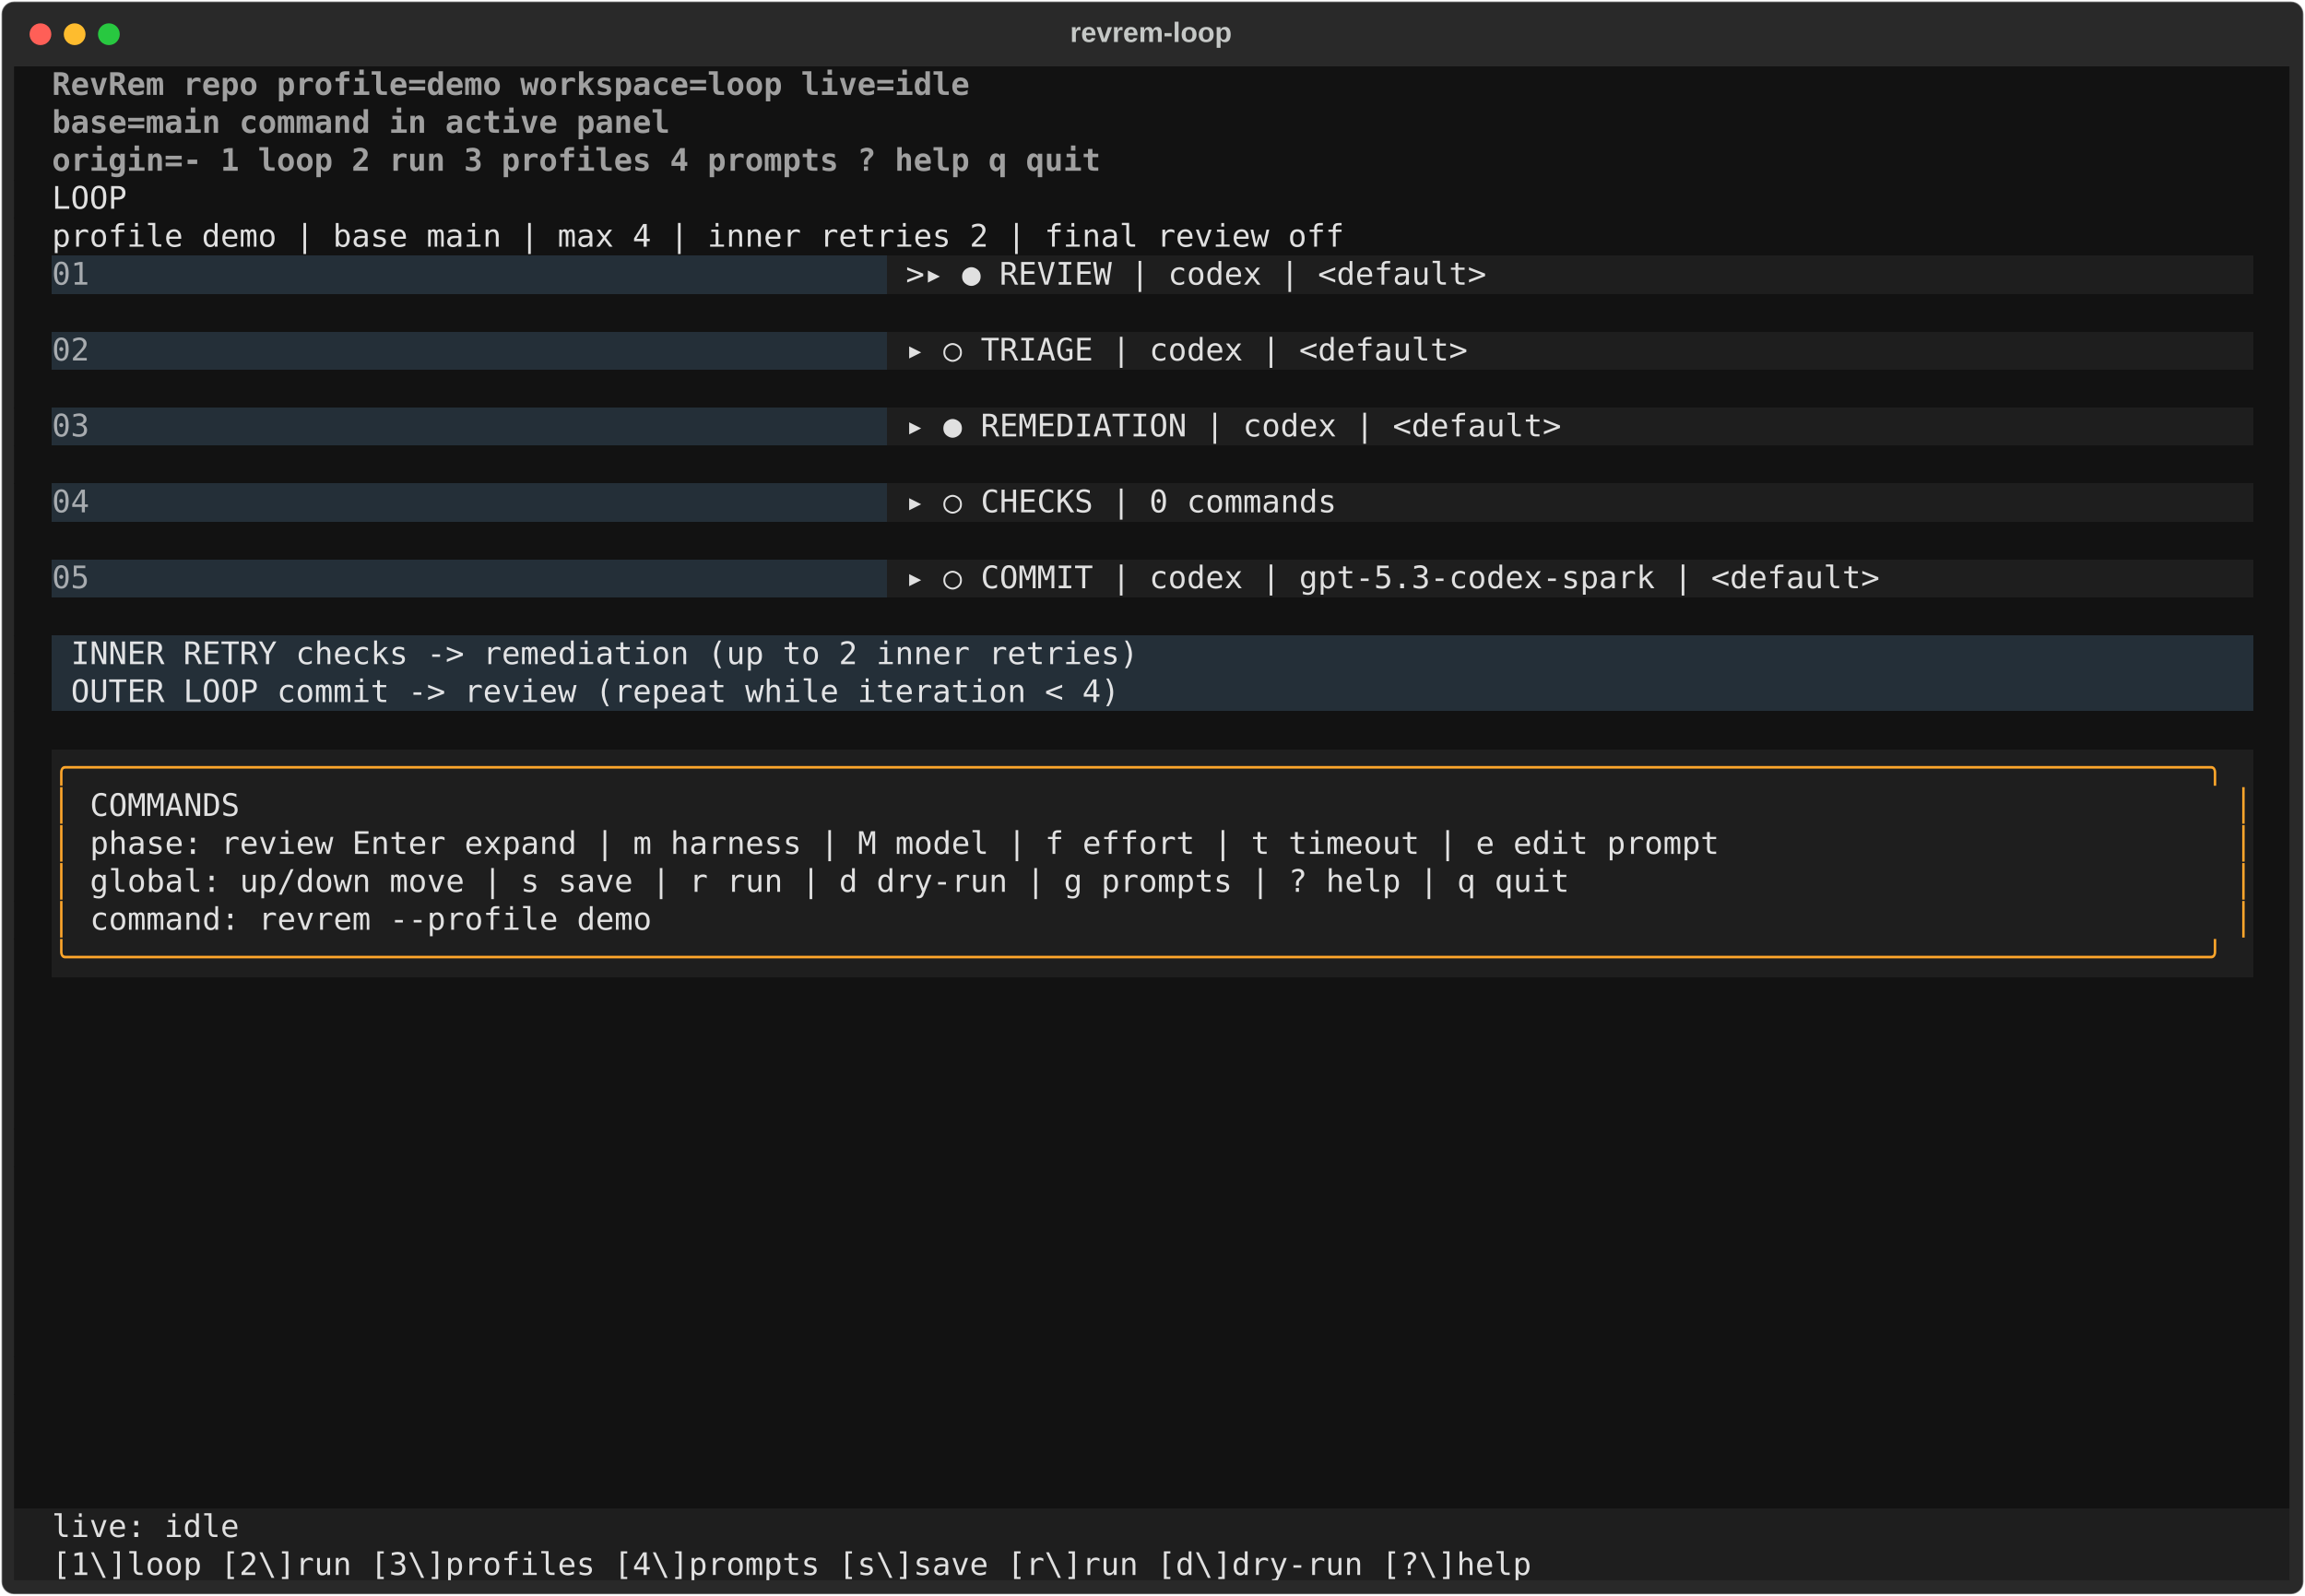
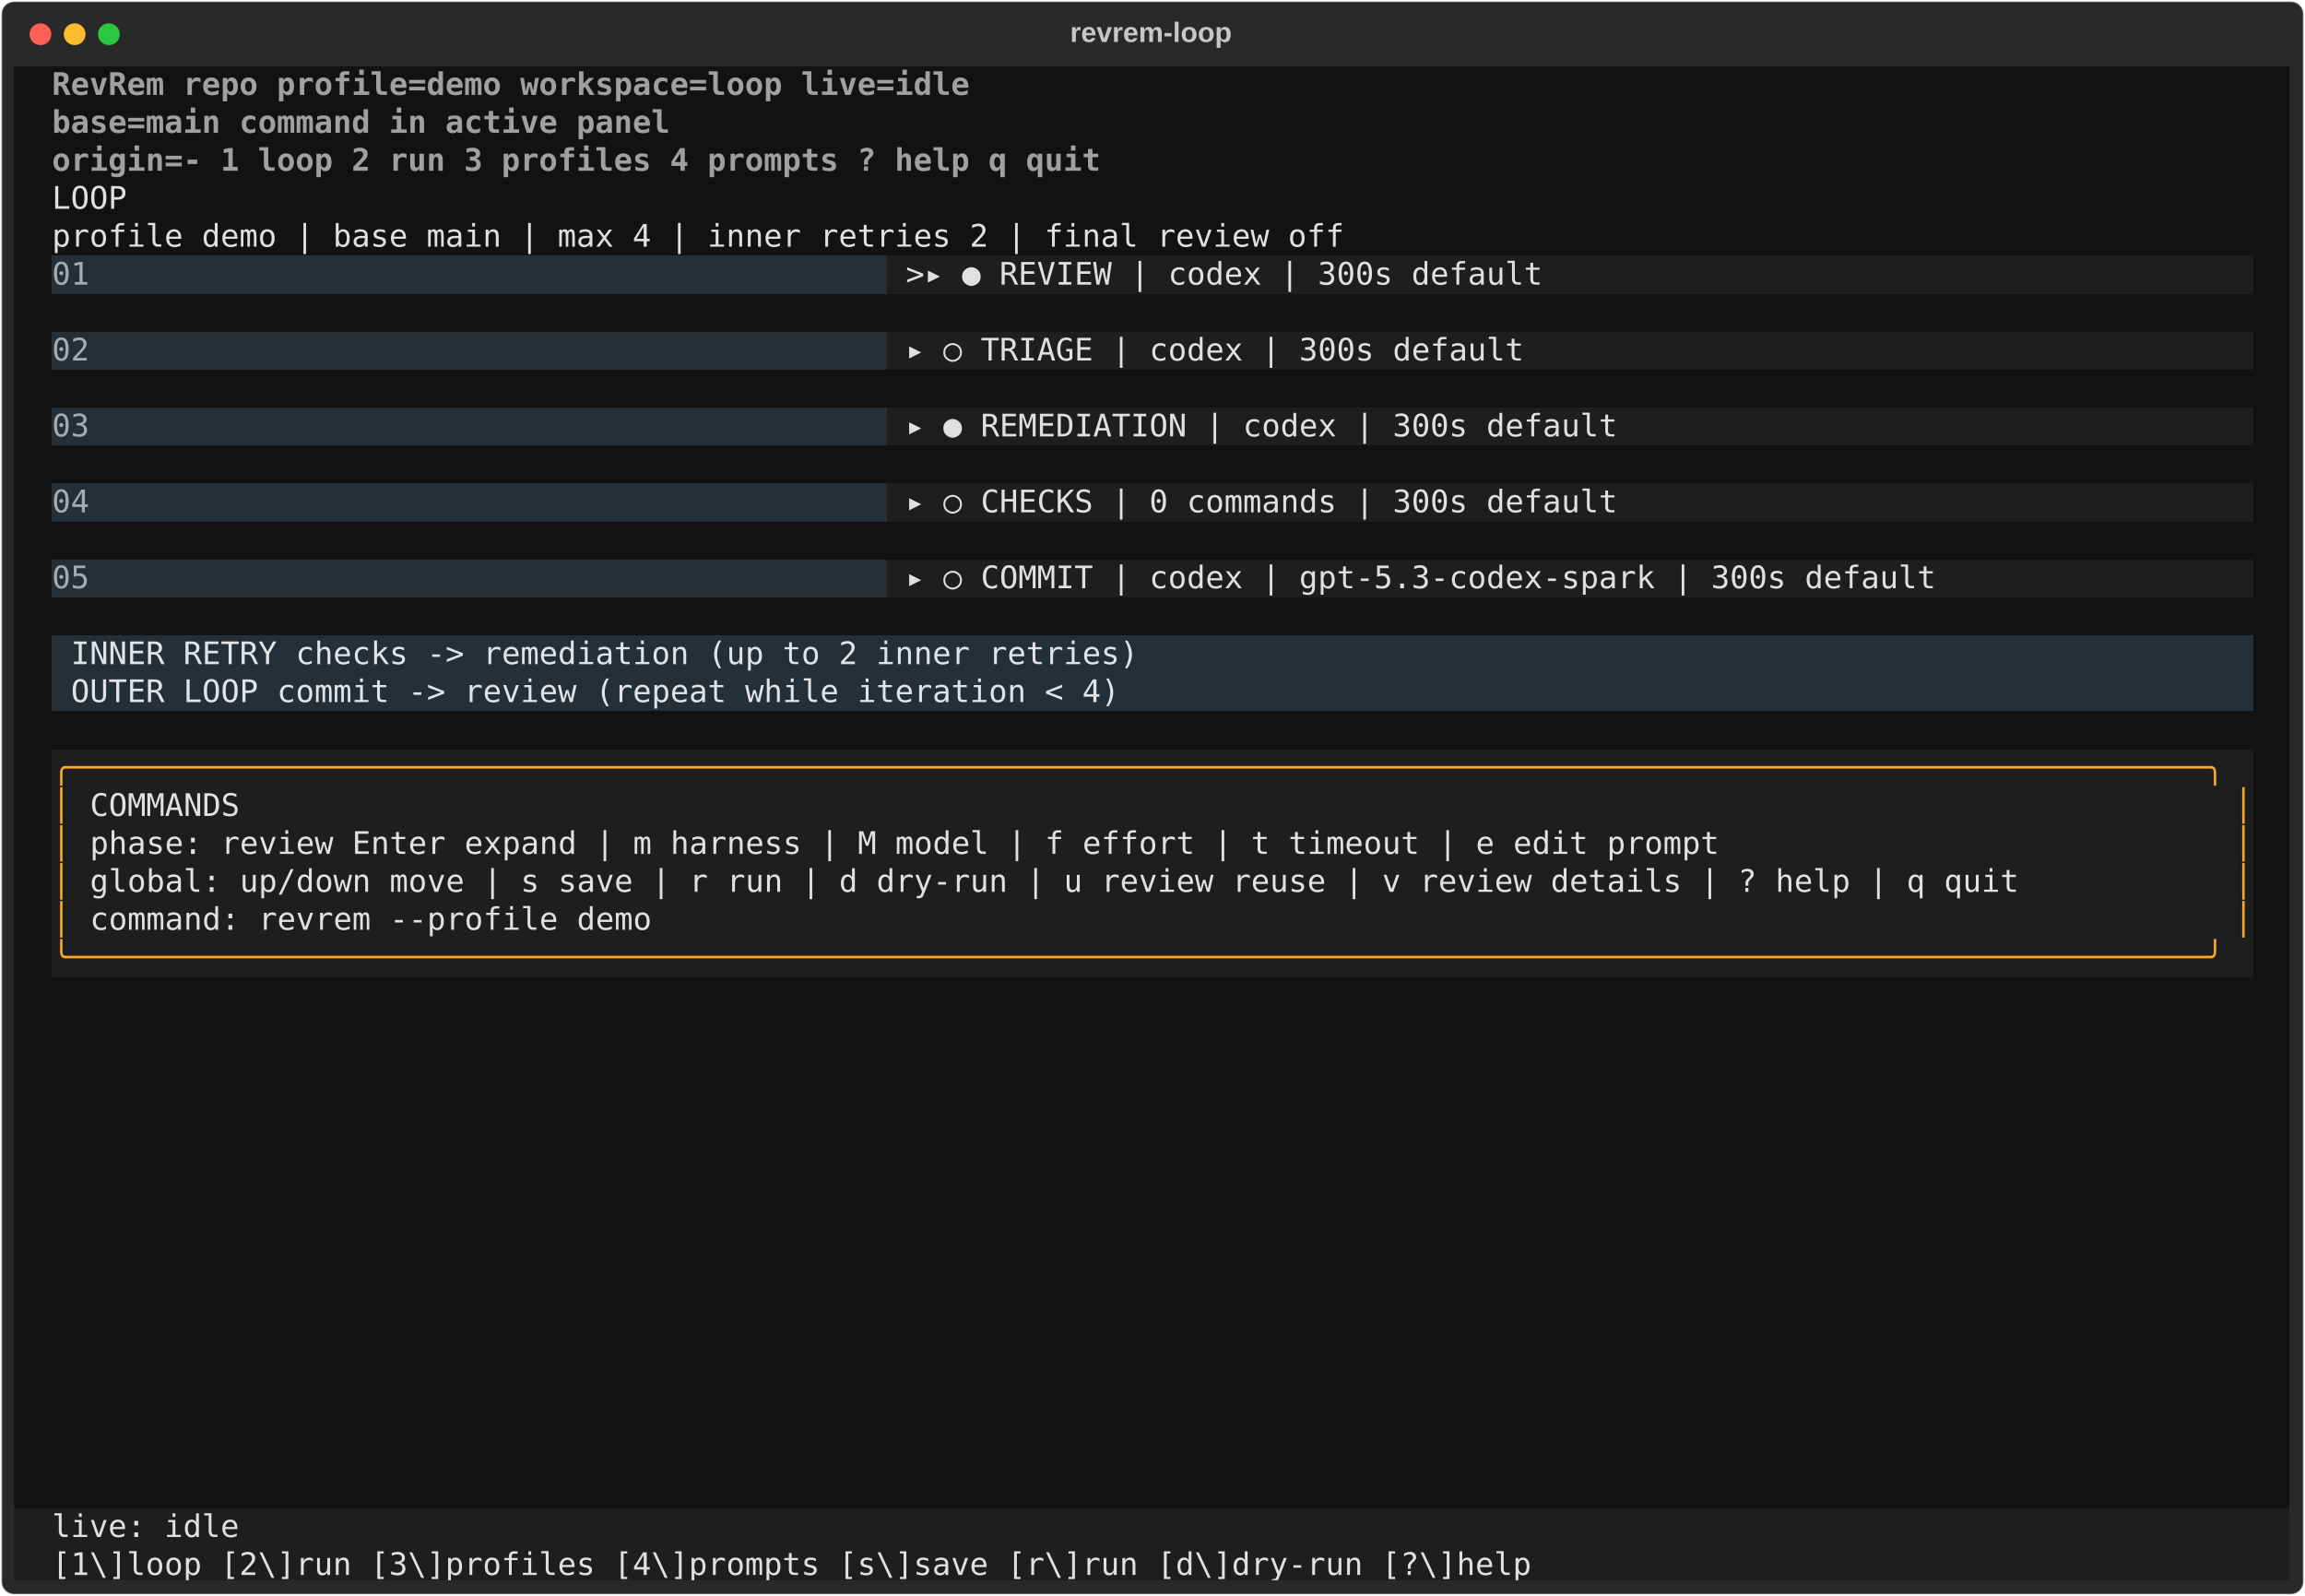
<svg xmlns="http://www.w3.org/2000/svg" class="rich-terminal" viewBox="0 0 1482 1026.0">
  <style>

    @font-face {
        font-family: "Fira Code";
        src: local("FiraCode-Regular"),
                url("https://cdnjs.cloudflare.com/ajax/libs/firacode/6.2.0/woff2/FiraCode-Regular.woff2") format("woff2"),
                url("https://cdnjs.cloudflare.com/ajax/libs/firacode/6.2.0/woff/FiraCode-Regular.woff") format("woff");
        font-style: normal;
        font-weight: 400;
    }
    @font-face {
        font-family: "Fira Code";
        src: local("FiraCode-Bold"),
                url("https://cdnjs.cloudflare.com/ajax/libs/firacode/6.2.0/woff2/FiraCode-Bold.woff2") format("woff2"),
                url("https://cdnjs.cloudflare.com/ajax/libs/firacode/6.2.0/woff/FiraCode-Bold.woff") format("woff");
        font-style: bold;
        font-weight: 700;
    }

    .terminal-ID-matrix {
        font-family: Fira Code, monospace;
        font-size: 20px;
        line-height: 24.4px;
        font-variant-east-asian: full-width;
    }

    .terminal-ID-title {
        font-size: 18px;
        font-weight: bold;
        font-family: arial;
    }

    .terminal-ID-r1 { fill: #c5c8c6 }
.terminal-ID-r2 { fill: #a0a0a0;font-weight: bold }
.terminal-ID-r3 { fill: #e0e0e0 }
.terminal-ID-r4 { fill: #a7abaf }
.terminal-ID-r5 { fill: #e2e3e5 }
.terminal-ID-r6 { fill: #fea62b }
.terminal-ID-r7 { fill: #e1e1e1 }
    </style>
  <defs>
    <clipPath id="terminal-ID-clip-terminal">
      <rect x="0" y="0" width="1463.0" height="975.0" />
    </clipPath>
    <clipPath id="terminal-ID-line-0">
      <rect x="0" y="1.5" width="1464" height="24.65" />
    </clipPath>
    <clipPath id="terminal-ID-line-1">
      <rect x="0" y="25.9" width="1464" height="24.65" />
    </clipPath>
    <clipPath id="terminal-ID-line-2">
      <rect x="0" y="50.3" width="1464" height="24.65" />
    </clipPath>
    <clipPath id="terminal-ID-line-3">
      <rect x="0" y="74.7" width="1464" height="24.65" />
    </clipPath>
    <clipPath id="terminal-ID-line-4">
      <rect x="0" y="99.1" width="1464" height="24.65" />
    </clipPath>
    <clipPath id="terminal-ID-line-5">
      <rect x="0" y="123.5" width="1464" height="24.65" />
    </clipPath>
    <clipPath id="terminal-ID-line-6">
      <rect x="0" y="147.9" width="1464" height="24.65" />
    </clipPath>
    <clipPath id="terminal-ID-line-7">
      <rect x="0" y="172.3" width="1464" height="24.65" />
    </clipPath>
    <clipPath id="terminal-ID-line-8">
      <rect x="0" y="196.7" width="1464" height="24.65" />
    </clipPath>
    <clipPath id="terminal-ID-line-9">
      <rect x="0" y="221.1" width="1464" height="24.65" />
    </clipPath>
    <clipPath id="terminal-ID-line-10">
      <rect x="0" y="245.5" width="1464" height="24.65" />
    </clipPath>
    <clipPath id="terminal-ID-line-11">
      <rect x="0" y="269.9" width="1464" height="24.65" />
    </clipPath>
    <clipPath id="terminal-ID-line-12">
      <rect x="0" y="294.3" width="1464" height="24.65" />
    </clipPath>
    <clipPath id="terminal-ID-line-13">
      <rect x="0" y="318.7" width="1464" height="24.65" />
    </clipPath>
    <clipPath id="terminal-ID-line-14">
      <rect x="0" y="343.1" width="1464" height="24.65" />
    </clipPath>
    <clipPath id="terminal-ID-line-15">
      <rect x="0" y="367.5" width="1464" height="24.65" />
    </clipPath>
    <clipPath id="terminal-ID-line-16">
      <rect x="0" y="391.9" width="1464" height="24.65" />
    </clipPath>
    <clipPath id="terminal-ID-line-17">
      <rect x="0" y="416.3" width="1464" height="24.65" />
    </clipPath>
    <clipPath id="terminal-ID-line-18">
      <rect x="0" y="440.7" width="1464" height="24.65" />
    </clipPath>
    <clipPath id="terminal-ID-line-19">
      <rect x="0" y="465.1" width="1464" height="24.65" />
    </clipPath>
    <clipPath id="terminal-ID-line-20">
      <rect x="0" y="489.5" width="1464" height="24.65" />
    </clipPath>
    <clipPath id="terminal-ID-line-21">
      <rect x="0" y="513.9" width="1464" height="24.65" />
    </clipPath>
    <clipPath id="terminal-ID-line-22">
      <rect x="0" y="538.3" width="1464" height="24.65" />
    </clipPath>
    <clipPath id="terminal-ID-line-23">
      <rect x="0" y="562.7" width="1464" height="24.65" />
    </clipPath>
    <clipPath id="terminal-ID-line-24">
      <rect x="0" y="587.1" width="1464" height="24.65" />
    </clipPath>
    <clipPath id="terminal-ID-line-25">
      <rect x="0" y="611.5" width="1464" height="24.65" />
    </clipPath>
    <clipPath id="terminal-ID-line-26">
      <rect x="0" y="635.9" width="1464" height="24.65" />
    </clipPath>
    <clipPath id="terminal-ID-line-27">
      <rect x="0" y="660.3" width="1464" height="24.65" />
    </clipPath>
    <clipPath id="terminal-ID-line-28">
      <rect x="0" y="684.7" width="1464" height="24.65" />
    </clipPath>
    <clipPath id="terminal-ID-line-29">
      <rect x="0" y="709.1" width="1464" height="24.65" />
    </clipPath>
    <clipPath id="terminal-ID-line-30">
      <rect x="0" y="733.5" width="1464" height="24.65" />
    </clipPath>
    <clipPath id="terminal-ID-line-31">
      <rect x="0" y="757.9" width="1464" height="24.65" />
    </clipPath>
    <clipPath id="terminal-ID-line-32">
      <rect x="0" y="782.3" width="1464" height="24.65" />
    </clipPath>
    <clipPath id="terminal-ID-line-33">
      <rect x="0" y="806.7" width="1464" height="24.65" />
    </clipPath>
    <clipPath id="terminal-ID-line-34">
      <rect x="0" y="831.1" width="1464" height="24.65" />
    </clipPath>
    <clipPath id="terminal-ID-line-35">
      <rect x="0" y="855.5" width="1464" height="24.65" />
    </clipPath>
    <clipPath id="terminal-ID-line-36">
      <rect x="0" y="879.9" width="1464" height="24.65" />
    </clipPath>
    <clipPath id="terminal-ID-line-37">
      <rect x="0" y="904.3" width="1464" height="24.65" />
    </clipPath>
    <clipPath id="terminal-ID-line-38">
      <rect x="0" y="928.7" width="1464" height="24.65" />
    </clipPath>
  </defs>
  <rect fill="#292929" stroke="rgba(255,255,255,0.35)" stroke-width="1" x="1" y="1" width="1480" height="1024" rx="8" />
  <text class="terminal-ID-title" fill="#c5c8c6" text-anchor="middle" x="740" y="27">revrem-loop</text>
  <g transform="translate(26,22)">
    <circle cx="0" cy="0" r="7" fill="#ff5f57" />
    <circle cx="22" cy="0" r="7" fill="#febc2e" />
    <circle cx="44" cy="0" r="7" fill="#28c840" />
  </g>
  <g transform="translate(9, 41)" clip-path="url(#terminal-ID-clip-terminal)">
    <rect fill="#121212" x="0" y="1.5" width="24.4" height="24.65" shape-rendering="crispEdges" />
    <rect fill="#121212" x="24.4" y="1.5" width="646.6" height="24.65" shape-rendering="crispEdges" />
    <rect fill="#121212" x="671" y="1.5" width="793" height="24.65" shape-rendering="crispEdges" />
    <rect fill="#121212" x="0" y="25.9" width="24.4" height="24.65" shape-rendering="crispEdges" />
    <rect fill="#121212" x="24.4" y="25.9" width="414.8" height="24.65" shape-rendering="crispEdges" />
    <rect fill="#121212" x="439.2" y="25.9" width="1024.8" height="24.65" shape-rendering="crispEdges" />
    <rect fill="#121212" x="0" y="50.3" width="24.4" height="24.65" shape-rendering="crispEdges" />
    <rect fill="#121212" x="24.4" y="50.3" width="719.8" height="24.65" shape-rendering="crispEdges" />
    <rect fill="#121212" x="744.2" y="50.3" width="719.8" height="24.65" shape-rendering="crispEdges" />
    <rect fill="#121212" x="0" y="74.7" width="24.4" height="24.65" shape-rendering="crispEdges" />
    <rect fill="#121212" x="24.4" y="74.7" width="48.8" height="24.65" shape-rendering="crispEdges" />
    <rect fill="#121212" x="73.2" y="74.7" width="1390.8" height="24.65" shape-rendering="crispEdges" />
    <rect fill="#121212" x="0" y="99.1" width="24.4" height="24.65" shape-rendering="crispEdges" />
    <rect fill="#121212" x="24.4" y="99.1" width="841.8" height="24.65" shape-rendering="crispEdges" />
    <rect fill="#121212" x="866.2" y="99.1" width="597.8" height="24.65" shape-rendering="crispEdges" />
    <rect fill="#121212" x="0" y="123.5" width="24.4" height="24.65" shape-rendering="crispEdges" />
    <rect fill="#242f38" x="24.4" y="123.5" width="24.4" height="24.65" shape-rendering="crispEdges" />
    <rect fill="#242f38" x="48.8" y="123.5" width="512.4" height="24.65" shape-rendering="crispEdges" />
    <rect fill="#1e1e1e" x="561.2" y="123.5" width="12.2" height="24.65" shape-rendering="crispEdges" />
-     <rect fill="#1e1e1e" x="573.4" y="123.5" width="439.2" height="24.65" shape-rendering="crispEdges" />
-     <rect fill="#1e1e1e" x="1012.6" y="123.5" width="427" height="24.65" shape-rendering="crispEdges" />
+     <rect fill="#1e1e1e" x="573.4" y="123.5" width="475.8" height="24.65" shape-rendering="crispEdges" />
+     <rect fill="#1e1e1e" x="1049.2" y="123.5" width="390.4" height="24.65" shape-rendering="crispEdges" />
    <rect fill="#121212" x="1439.6" y="123.5" width="24.4" height="24.65" shape-rendering="crispEdges" />
    <rect fill="#121212" x="0" y="147.9" width="1464" height="24.65" shape-rendering="crispEdges" />
    <rect fill="#121212" x="0" y="172.3" width="24.4" height="24.65" shape-rendering="crispEdges" />
    <rect fill="#242f38" x="24.4" y="172.3" width="24.4" height="24.65" shape-rendering="crispEdges" />
    <rect fill="#242f38" x="48.8" y="172.3" width="512.4" height="24.65" shape-rendering="crispEdges" />
    <rect fill="#1e1e1e" x="561.2" y="172.3" width="12.2" height="24.65" shape-rendering="crispEdges" />
-     <rect fill="#1e1e1e" x="573.4" y="172.3" width="439.2" height="24.65" shape-rendering="crispEdges" />
-     <rect fill="#1e1e1e" x="1012.6" y="172.3" width="427" height="24.65" shape-rendering="crispEdges" />
+     <rect fill="#1e1e1e" x="573.4" y="172.3" width="475.8" height="24.65" shape-rendering="crispEdges" />
+     <rect fill="#1e1e1e" x="1049.2" y="172.3" width="390.4" height="24.65" shape-rendering="crispEdges" />
    <rect fill="#121212" x="1439.6" y="172.3" width="24.4" height="24.65" shape-rendering="crispEdges" />
    <rect fill="#121212" x="0" y="196.7" width="1464" height="24.65" shape-rendering="crispEdges" />
    <rect fill="#121212" x="0" y="221.1" width="24.4" height="24.65" shape-rendering="crispEdges" />
    <rect fill="#242f38" x="24.4" y="221.1" width="24.4" height="24.65" shape-rendering="crispEdges" />
    <rect fill="#242f38" x="48.8" y="221.1" width="512.4" height="24.65" shape-rendering="crispEdges" />
    <rect fill="#1e1e1e" x="561.2" y="221.1" width="12.2" height="24.65" shape-rendering="crispEdges" />
-     <rect fill="#1e1e1e" x="573.4" y="221.1" width="439.2" height="24.65" shape-rendering="crispEdges" />
-     <rect fill="#1e1e1e" x="1012.6" y="221.1" width="427" height="24.65" shape-rendering="crispEdges" />
+     <rect fill="#1e1e1e" x="573.4" y="221.1" width="475.8" height="24.65" shape-rendering="crispEdges" />
+     <rect fill="#1e1e1e" x="1049.2" y="221.1" width="390.4" height="24.65" shape-rendering="crispEdges" />
    <rect fill="#121212" x="1439.6" y="221.1" width="24.4" height="24.65" shape-rendering="crispEdges" />
    <rect fill="#121212" x="0" y="245.5" width="1464" height="24.65" shape-rendering="crispEdges" />
    <rect fill="#121212" x="0" y="269.9" width="24.4" height="24.65" shape-rendering="crispEdges" />
    <rect fill="#242f38" x="24.4" y="269.9" width="24.4" height="24.65" shape-rendering="crispEdges" />
    <rect fill="#242f38" x="48.8" y="269.9" width="512.4" height="24.65" shape-rendering="crispEdges" />
    <rect fill="#1e1e1e" x="561.2" y="269.9" width="12.2" height="24.65" shape-rendering="crispEdges" />
-     <rect fill="#1e1e1e" x="573.4" y="269.9" width="353.8" height="24.65" shape-rendering="crispEdges" />
-     <rect fill="#1e1e1e" x="927.2" y="269.9" width="512.4" height="24.65" shape-rendering="crispEdges" />
+     <rect fill="#1e1e1e" x="573.4" y="269.9" width="536.8" height="24.65" shape-rendering="crispEdges" />
+     <rect fill="#1e1e1e" x="1110.2" y="269.9" width="329.4" height="24.65" shape-rendering="crispEdges" />
    <rect fill="#121212" x="1439.6" y="269.9" width="24.4" height="24.65" shape-rendering="crispEdges" />
    <rect fill="#121212" x="0" y="294.3" width="1464" height="24.65" shape-rendering="crispEdges" />
    <rect fill="#121212" x="0" y="318.7" width="24.4" height="24.65" shape-rendering="crispEdges" />
    <rect fill="#242f38" x="24.4" y="318.7" width="24.4" height="24.65" shape-rendering="crispEdges" />
    <rect fill="#242f38" x="48.8" y="318.7" width="512.4" height="24.65" shape-rendering="crispEdges" />
    <rect fill="#1e1e1e" x="561.2" y="318.7" width="12.2" height="24.65" shape-rendering="crispEdges" />
-     <rect fill="#1e1e1e" x="573.4" y="318.7" width="707.6" height="24.65" shape-rendering="crispEdges" />
-     <rect fill="#1e1e1e" x="1281" y="318.7" width="158.6" height="24.65" shape-rendering="crispEdges" />
+     <rect fill="#1e1e1e" x="573.4" y="318.7" width="744.2" height="24.65" shape-rendering="crispEdges" />
+     <rect fill="#1e1e1e" x="1317.6" y="318.7" width="122" height="24.65" shape-rendering="crispEdges" />
    <rect fill="#121212" x="1439.6" y="318.7" width="24.4" height="24.65" shape-rendering="crispEdges" />
    <rect fill="#121212" x="0" y="343.1" width="1464" height="24.65" shape-rendering="crispEdges" />
    <rect fill="#121212" x="0" y="367.5" width="24.4" height="24.65" shape-rendering="crispEdges" />
    <rect fill="#242f38" x="24.4" y="367.5" width="12.2" height="24.65" shape-rendering="crispEdges" />
    <rect fill="#242f38" x="36.6" y="367.5" width="719.8" height="24.65" shape-rendering="crispEdges" />
    <rect fill="#242f38" x="756.4" y="367.5" width="683.2" height="24.65" shape-rendering="crispEdges" />
    <rect fill="#121212" x="1439.6" y="367.5" width="24.4" height="24.65" shape-rendering="crispEdges" />
    <rect fill="#121212" x="0" y="391.9" width="24.4" height="24.65" shape-rendering="crispEdges" />
    <rect fill="#242f38" x="24.4" y="391.9" width="12.2" height="24.65" shape-rendering="crispEdges" />
    <rect fill="#242f38" x="36.6" y="391.9" width="768.6" height="24.65" shape-rendering="crispEdges" />
    <rect fill="#242f38" x="805.2" y="391.9" width="634.4" height="24.65" shape-rendering="crispEdges" />
    <rect fill="#121212" x="1439.6" y="391.9" width="24.4" height="24.65" shape-rendering="crispEdges" />
    <rect fill="#121212" x="0" y="416.3" width="1464" height="24.65" shape-rendering="crispEdges" />
    <rect fill="#121212" x="0" y="440.7" width="24.4" height="24.65" shape-rendering="crispEdges" />
    <rect fill="#1e1e1e" x="24.4" y="440.7" width="1415.2" height="24.65" shape-rendering="crispEdges" />
    <rect fill="#121212" x="1439.6" y="440.7" width="24.4" height="24.65" shape-rendering="crispEdges" />
    <rect fill="#121212" x="0" y="465.1" width="24.4" height="24.65" shape-rendering="crispEdges" />
    <rect fill="#1e1e1e" x="24.4" y="465.1" width="12.2" height="24.65" shape-rendering="crispEdges" />
    <rect fill="#1e1e1e" x="36.6" y="465.1" width="12.2" height="24.65" shape-rendering="crispEdges" />
    <rect fill="#1e1e1e" x="48.8" y="465.1" width="97.6" height="24.65" shape-rendering="crispEdges" />
    <rect fill="#1e1e1e" x="146.4" y="465.1" width="1281" height="24.65" shape-rendering="crispEdges" />
    <rect fill="#1e1e1e" x="1427.4" y="465.1" width="12.2" height="24.65" shape-rendering="crispEdges" />
    <rect fill="#121212" x="1439.6" y="465.1" width="24.4" height="24.65" shape-rendering="crispEdges" />
    <rect fill="#121212" x="0" y="489.5" width="24.4" height="24.65" shape-rendering="crispEdges" />
    <rect fill="#1e1e1e" x="24.4" y="489.5" width="12.2" height="24.65" shape-rendering="crispEdges" />
    <rect fill="#1e1e1e" x="36.6" y="489.5" width="12.2" height="24.65" shape-rendering="crispEdges" />
    <rect fill="#1e1e1e" x="48.8" y="489.5" width="1098" height="24.65" shape-rendering="crispEdges" />
    <rect fill="#1e1e1e" x="1146.8" y="489.5" width="280.6" height="24.65" shape-rendering="crispEdges" />
    <rect fill="#1e1e1e" x="1427.4" y="489.5" width="12.2" height="24.65" shape-rendering="crispEdges" />
    <rect fill="#121212" x="1439.6" y="489.5" width="24.4" height="24.65" shape-rendering="crispEdges" />
    <rect fill="#121212" x="0" y="513.9" width="24.4" height="24.65" shape-rendering="crispEdges" />
    <rect fill="#1e1e1e" x="24.4" y="513.9" width="12.2" height="24.65" shape-rendering="crispEdges" />
    <rect fill="#1e1e1e" x="36.6" y="513.9" width="12.2" height="24.65" shape-rendering="crispEdges" />
-     <rect fill="#1e1e1e" x="48.8" y="513.9" width="963.8" height="24.65" shape-rendering="crispEdges" />
-     <rect fill="#1e1e1e" x="1012.6" y="513.9" width="414.8" height="24.65" shape-rendering="crispEdges" />
+     <rect fill="#1e1e1e" x="48.8" y="513.9" width="1256.6" height="24.65" shape-rendering="crispEdges" />
+     <rect fill="#1e1e1e" x="1305.4" y="513.9" width="122" height="24.65" shape-rendering="crispEdges" />
    <rect fill="#1e1e1e" x="1427.4" y="513.9" width="12.2" height="24.65" shape-rendering="crispEdges" />
    <rect fill="#121212" x="1439.6" y="513.9" width="24.4" height="24.65" shape-rendering="crispEdges" />
    <rect fill="#121212" x="0" y="538.3" width="24.4" height="24.65" shape-rendering="crispEdges" />
    <rect fill="#1e1e1e" x="24.4" y="538.3" width="12.2" height="24.65" shape-rendering="crispEdges" />
    <rect fill="#1e1e1e" x="36.6" y="538.3" width="12.2" height="24.65" shape-rendering="crispEdges" />
    <rect fill="#1e1e1e" x="48.8" y="538.3" width="366" height="24.65" shape-rendering="crispEdges" />
    <rect fill="#1e1e1e" x="414.8" y="538.3" width="1012.6" height="24.65" shape-rendering="crispEdges" />
    <rect fill="#1e1e1e" x="1427.4" y="538.3" width="12.2" height="24.65" shape-rendering="crispEdges" />
    <rect fill="#121212" x="1439.6" y="538.3" width="24.4" height="24.65" shape-rendering="crispEdges" />
    <rect fill="#121212" x="0" y="562.7" width="24.4" height="24.65" shape-rendering="crispEdges" />
    <rect fill="#1e1e1e" x="24.4" y="562.7" width="1415.2" height="24.65" shape-rendering="crispEdges" />
    <rect fill="#121212" x="1439.6" y="562.7" width="24.4" height="24.65" shape-rendering="crispEdges" />
    <rect fill="#121212" x="0" y="587.1" width="1464" height="24.65" shape-rendering="crispEdges" />
    <rect fill="#121212" x="0" y="611.5" width="1464" height="24.65" shape-rendering="crispEdges" />
    <rect fill="#121212" x="0" y="635.9" width="1464" height="24.65" shape-rendering="crispEdges" />
    <rect fill="#121212" x="0" y="660.3" width="1464" height="24.65" shape-rendering="crispEdges" />
    <rect fill="#121212" x="0" y="684.7" width="1464" height="24.65" shape-rendering="crispEdges" />
    <rect fill="#121212" x="0" y="709.1" width="1464" height="24.65" shape-rendering="crispEdges" />
    <rect fill="#121212" x="0" y="733.5" width="1464" height="24.65" shape-rendering="crispEdges" />
    <rect fill="#121212" x="0" y="757.9" width="1464" height="24.65" shape-rendering="crispEdges" />
    <rect fill="#121212" x="0" y="782.3" width="1464" height="24.65" shape-rendering="crispEdges" />
    <rect fill="#121212" x="0" y="806.7" width="1464" height="24.65" shape-rendering="crispEdges" />
    <rect fill="#121212" x="0" y="831.1" width="1464" height="24.65" shape-rendering="crispEdges" />
    <rect fill="#121212" x="0" y="855.5" width="1464" height="24.65" shape-rendering="crispEdges" />
    <rect fill="#121212" x="0" y="879.9" width="1464" height="24.65" shape-rendering="crispEdges" />
    <rect fill="#121212" x="0" y="904.3" width="1464" height="24.65" shape-rendering="crispEdges" />
    <rect fill="#1e1e1e" x="0" y="928.7" width="24.4" height="24.65" shape-rendering="crispEdges" />
    <rect fill="#1e1e1e" x="24.4" y="928.7" width="122" height="24.65" shape-rendering="crispEdges" />
    <rect fill="#1e1e1e" x="146.4" y="928.7" width="1317.6" height="24.65" shape-rendering="crispEdges" />
    <rect fill="#1e1e1e" x="0" y="953.1" width="24.4" height="24.65" shape-rendering="crispEdges" />
    <rect fill="#1e1e1e" x="24.4" y="953.1" width="963.8" height="24.65" shape-rendering="crispEdges" />
    <rect fill="#1e1e1e" x="988.2" y="953.1" width="475.8" height="24.65" shape-rendering="crispEdges" />
    <g class="terminal-ID-matrix">
      <text class="terminal-ID-r2" x="24.4" y="20" textLength="646.6" clip-path="url(#terminal-ID-line-0)">RevRem  repo  profile=demo  workspace=loop  live=idle</text>
      <text class="terminal-ID-r1" x="1464" y="20" textLength="12.2" clip-path="url(#terminal-ID-line-0)">
</text>
      <text class="terminal-ID-r2" x="24.4" y="44.4" textLength="414.8" clip-path="url(#terminal-ID-line-1)">base=main  command in active panel</text>
      <text class="terminal-ID-r1" x="1464" y="44.4" textLength="12.2" clip-path="url(#terminal-ID-line-1)">
</text>
      <text class="terminal-ID-r2" x="24.4" y="68.8" textLength="719.8" clip-path="url(#terminal-ID-line-2)">origin=-  1 loop 2 run 3 profiles 4 prompts  ? help  q quit</text>
      <text class="terminal-ID-r1" x="1464" y="68.8" textLength="12.2" clip-path="url(#terminal-ID-line-2)">
</text>
      <text class="terminal-ID-r3" x="24.4" y="93.2" textLength="48.8" clip-path="url(#terminal-ID-line-3)">LOOP</text>
      <text class="terminal-ID-r1" x="1464" y="93.2" textLength="12.2" clip-path="url(#terminal-ID-line-3)">
</text>
      <text class="terminal-ID-r3" x="24.4" y="117.6" textLength="841.8" clip-path="url(#terminal-ID-line-4)">profile demo | base main | max 4 | inner retries 2 | final review off</text>
      <text class="terminal-ID-r1" x="1464" y="117.6" textLength="12.2" clip-path="url(#terminal-ID-line-4)">
</text>
      <text class="terminal-ID-r4" x="24.4" y="142" textLength="24.4" clip-path="url(#terminal-ID-line-5)">01</text>
-       <text class="terminal-ID-r3" x="573.4" y="142" textLength="439.2" clip-path="url(#terminal-ID-line-5)">&gt;▸ ● REVIEW      | codex | &lt;default&gt;</text>
+       <text class="terminal-ID-r3" x="573.4" y="142" textLength="475.8" clip-path="url(#terminal-ID-line-5)">&gt;▸ ● REVIEW      | codex | 300s default</text>
      <text class="terminal-ID-r1" x="1464" y="142" textLength="12.2" clip-path="url(#terminal-ID-line-5)">
</text>
      <text class="terminal-ID-r1" x="1464" y="166.4" textLength="12.2" clip-path="url(#terminal-ID-line-6)">
</text>
      <text class="terminal-ID-r4" x="24.4" y="190.8" textLength="24.4" clip-path="url(#terminal-ID-line-7)">02</text>
-       <text class="terminal-ID-r3" x="573.4" y="190.8" textLength="439.2" clip-path="url(#terminal-ID-line-7)"> ▸ ○ TRIAGE      | codex | &lt;default&gt;</text>
+       <text class="terminal-ID-r3" x="573.4" y="190.8" textLength="475.8" clip-path="url(#terminal-ID-line-7)"> ▸ ○ TRIAGE      | codex | 300s default</text>
      <text class="terminal-ID-r1" x="1464" y="190.8" textLength="12.2" clip-path="url(#terminal-ID-line-7)">
</text>
      <text class="terminal-ID-r1" x="1464" y="215.2" textLength="12.2" clip-path="url(#terminal-ID-line-8)">
</text>
      <text class="terminal-ID-r4" x="24.4" y="239.6" textLength="24.4" clip-path="url(#terminal-ID-line-9)">03</text>
-       <text class="terminal-ID-r3" x="573.4" y="239.6" textLength="439.2" clip-path="url(#terminal-ID-line-9)"> ▸ ● REMEDIATION | codex | &lt;default&gt;</text>
+       <text class="terminal-ID-r3" x="573.4" y="239.6" textLength="475.8" clip-path="url(#terminal-ID-line-9)"> ▸ ● REMEDIATION | codex | 300s default</text>
      <text class="terminal-ID-r1" x="1464" y="239.6" textLength="12.2" clip-path="url(#terminal-ID-line-9)">
</text>
      <text class="terminal-ID-r1" x="1464" y="264" textLength="12.2" clip-path="url(#terminal-ID-line-10)">
</text>
      <text class="terminal-ID-r4" x="24.4" y="288.4" textLength="24.4" clip-path="url(#terminal-ID-line-11)">04</text>
-       <text class="terminal-ID-r3" x="573.4" y="288.4" textLength="353.8" clip-path="url(#terminal-ID-line-11)"> ▸ ○ CHECKS      | 0 commands</text>
+       <text class="terminal-ID-r3" x="573.4" y="288.4" textLength="536.8" clip-path="url(#terminal-ID-line-11)"> ▸ ○ CHECKS      | 0 commands | 300s default</text>
      <text class="terminal-ID-r1" x="1464" y="288.4" textLength="12.2" clip-path="url(#terminal-ID-line-11)">
</text>
      <text class="terminal-ID-r1" x="1464" y="312.8" textLength="12.2" clip-path="url(#terminal-ID-line-12)">
</text>
      <text class="terminal-ID-r4" x="24.4" y="337.2" textLength="24.4" clip-path="url(#terminal-ID-line-13)">05</text>
-       <text class="terminal-ID-r3" x="573.4" y="337.2" textLength="707.6" clip-path="url(#terminal-ID-line-13)"> ▸ ○ COMMIT      | codex | gpt-5.3-codex-spark | &lt;default&gt;</text>
+       <text class="terminal-ID-r3" x="573.4" y="337.2" textLength="744.2" clip-path="url(#terminal-ID-line-13)"> ▸ ○ COMMIT      | codex | gpt-5.3-codex-spark | 300s default</text>
      <text class="terminal-ID-r1" x="1464" y="337.2" textLength="12.2" clip-path="url(#terminal-ID-line-13)">
</text>
      <text class="terminal-ID-r1" x="1464" y="361.6" textLength="12.2" clip-path="url(#terminal-ID-line-14)">
</text>
      <text class="terminal-ID-r5" x="36.6" y="386" textLength="719.8" clip-path="url(#terminal-ID-line-15)">INNER RETRY  checks -&gt; remediation  (up to 2 inner retries)</text>
      <text class="terminal-ID-r1" x="1464" y="386" textLength="12.2" clip-path="url(#terminal-ID-line-15)">
</text>
      <text class="terminal-ID-r5" x="36.6" y="410.4" textLength="768.6" clip-path="url(#terminal-ID-line-16)">OUTER LOOP   commit -&gt; review      (repeat while iteration &lt; 4)</text>
      <text class="terminal-ID-r1" x="1464" y="410.4" textLength="12.2" clip-path="url(#terminal-ID-line-16)">
</text>
      <text class="terminal-ID-r1" x="1464" y="434.8" textLength="12.2" clip-path="url(#terminal-ID-line-17)">
</text>
      <text class="terminal-ID-r6" x="24.4" y="459.2" textLength="1415.2" clip-path="url(#terminal-ID-line-18)">╭──────────────────────────────────────────────────────────────────────────────────────────────────────────────────╮</text>
      <text class="terminal-ID-r1" x="1464" y="459.2" textLength="12.2" clip-path="url(#terminal-ID-line-18)">
</text>
      <text class="terminal-ID-r6" x="24.4" y="483.6" textLength="12.2" clip-path="url(#terminal-ID-line-19)">│</text>
      <text class="terminal-ID-r7" x="48.8" y="483.6" textLength="97.6" clip-path="url(#terminal-ID-line-19)">COMMANDS</text>
      <text class="terminal-ID-r6" x="1427.4" y="483.6" textLength="12.2" clip-path="url(#terminal-ID-line-19)">│</text>
      <text class="terminal-ID-r1" x="1464" y="483.6" textLength="12.2" clip-path="url(#terminal-ID-line-19)">
</text>
      <text class="terminal-ID-r6" x="24.4" y="508" textLength="12.2" clip-path="url(#terminal-ID-line-20)">│</text>
      <text class="terminal-ID-r7" x="48.8" y="508" textLength="1098" clip-path="url(#terminal-ID-line-20)">phase: review    Enter expand | m harness | M model | f effort | t timeout | e edit prompt</text>
      <text class="terminal-ID-r6" x="1427.4" y="508" textLength="12.2" clip-path="url(#terminal-ID-line-20)">│</text>
      <text class="terminal-ID-r1" x="1464" y="508" textLength="12.2" clip-path="url(#terminal-ID-line-20)">
</text>
      <text class="terminal-ID-r6" x="24.4" y="532.4" textLength="12.2" clip-path="url(#terminal-ID-line-21)">│</text>
-       <text class="terminal-ID-r7" x="48.8" y="532.4" textLength="963.8" clip-path="url(#terminal-ID-line-21)">global: up/down move | s save | r run | d dry-run | g prompts | ? help | q quit</text>
+       <text class="terminal-ID-r7" x="48.8" y="532.4" textLength="1256.6" clip-path="url(#terminal-ID-line-21)">global: up/down move | s save | r run | d dry-run | u review reuse | v review details | ? help | q quit</text>
      <text class="terminal-ID-r6" x="1427.4" y="532.4" textLength="12.2" clip-path="url(#terminal-ID-line-21)">│</text>
      <text class="terminal-ID-r1" x="1464" y="532.4" textLength="12.2" clip-path="url(#terminal-ID-line-21)">
</text>
      <text class="terminal-ID-r6" x="24.4" y="556.8" textLength="12.2" clip-path="url(#terminal-ID-line-22)">│</text>
      <text class="terminal-ID-r7" x="48.8" y="556.8" textLength="366" clip-path="url(#terminal-ID-line-22)">command: revrem --profile demo</text>
      <text class="terminal-ID-r6" x="1427.4" y="556.8" textLength="12.2" clip-path="url(#terminal-ID-line-22)">│</text>
      <text class="terminal-ID-r1" x="1464" y="556.8" textLength="12.2" clip-path="url(#terminal-ID-line-22)">
</text>
      <text class="terminal-ID-r6" x="24.4" y="581.2" textLength="1415.2" clip-path="url(#terminal-ID-line-23)">╰──────────────────────────────────────────────────────────────────────────────────────────────────────────────────╯</text>
      <text class="terminal-ID-r1" x="1464" y="581.2" textLength="12.2" clip-path="url(#terminal-ID-line-23)">
</text>
      <text class="terminal-ID-r1" x="1464" y="605.6" textLength="12.2" clip-path="url(#terminal-ID-line-24)">
</text>
      <text class="terminal-ID-r1" x="1464" y="630" textLength="12.2" clip-path="url(#terminal-ID-line-25)">
</text>
      <text class="terminal-ID-r1" x="1464" y="654.4" textLength="12.2" clip-path="url(#terminal-ID-line-26)">
</text>
      <text class="terminal-ID-r1" x="1464" y="678.8" textLength="12.2" clip-path="url(#terminal-ID-line-27)">
</text>
      <text class="terminal-ID-r1" x="1464" y="703.2" textLength="12.2" clip-path="url(#terminal-ID-line-28)">
</text>
      <text class="terminal-ID-r1" x="1464" y="727.6" textLength="12.2" clip-path="url(#terminal-ID-line-29)">
</text>
      <text class="terminal-ID-r1" x="1464" y="752" textLength="12.2" clip-path="url(#terminal-ID-line-30)">
</text>
      <text class="terminal-ID-r1" x="1464" y="776.4" textLength="12.2" clip-path="url(#terminal-ID-line-31)">
</text>
      <text class="terminal-ID-r1" x="1464" y="800.8" textLength="12.2" clip-path="url(#terminal-ID-line-32)">
</text>
      <text class="terminal-ID-r1" x="1464" y="825.2" textLength="12.2" clip-path="url(#terminal-ID-line-33)">
</text>
      <text class="terminal-ID-r1" x="1464" y="849.6" textLength="12.2" clip-path="url(#terminal-ID-line-34)">
</text>
      <text class="terminal-ID-r1" x="1464" y="874" textLength="12.2" clip-path="url(#terminal-ID-line-35)">
</text>
      <text class="terminal-ID-r1" x="1464" y="898.4" textLength="12.2" clip-path="url(#terminal-ID-line-36)">
</text>
      <text class="terminal-ID-r1" x="1464" y="922.8" textLength="12.2" clip-path="url(#terminal-ID-line-37)">
</text>
      <text class="terminal-ID-r3" x="24.4" y="947.2" textLength="122" clip-path="url(#terminal-ID-line-38)">live: idle</text>
      <text class="terminal-ID-r1" x="1464" y="947.2" textLength="12.2" clip-path="url(#terminal-ID-line-38)">
</text>
      <text class="terminal-ID-r3" x="24.4" y="971.6" textLength="963.8" clip-path="url(#terminal-ID-line-39)">[1\]loop [2\]run [3\]profiles [4\]prompts [s\]save [r\]run [d\]dry-run [?\]help</text>
    </g>
  </g>
</svg>
